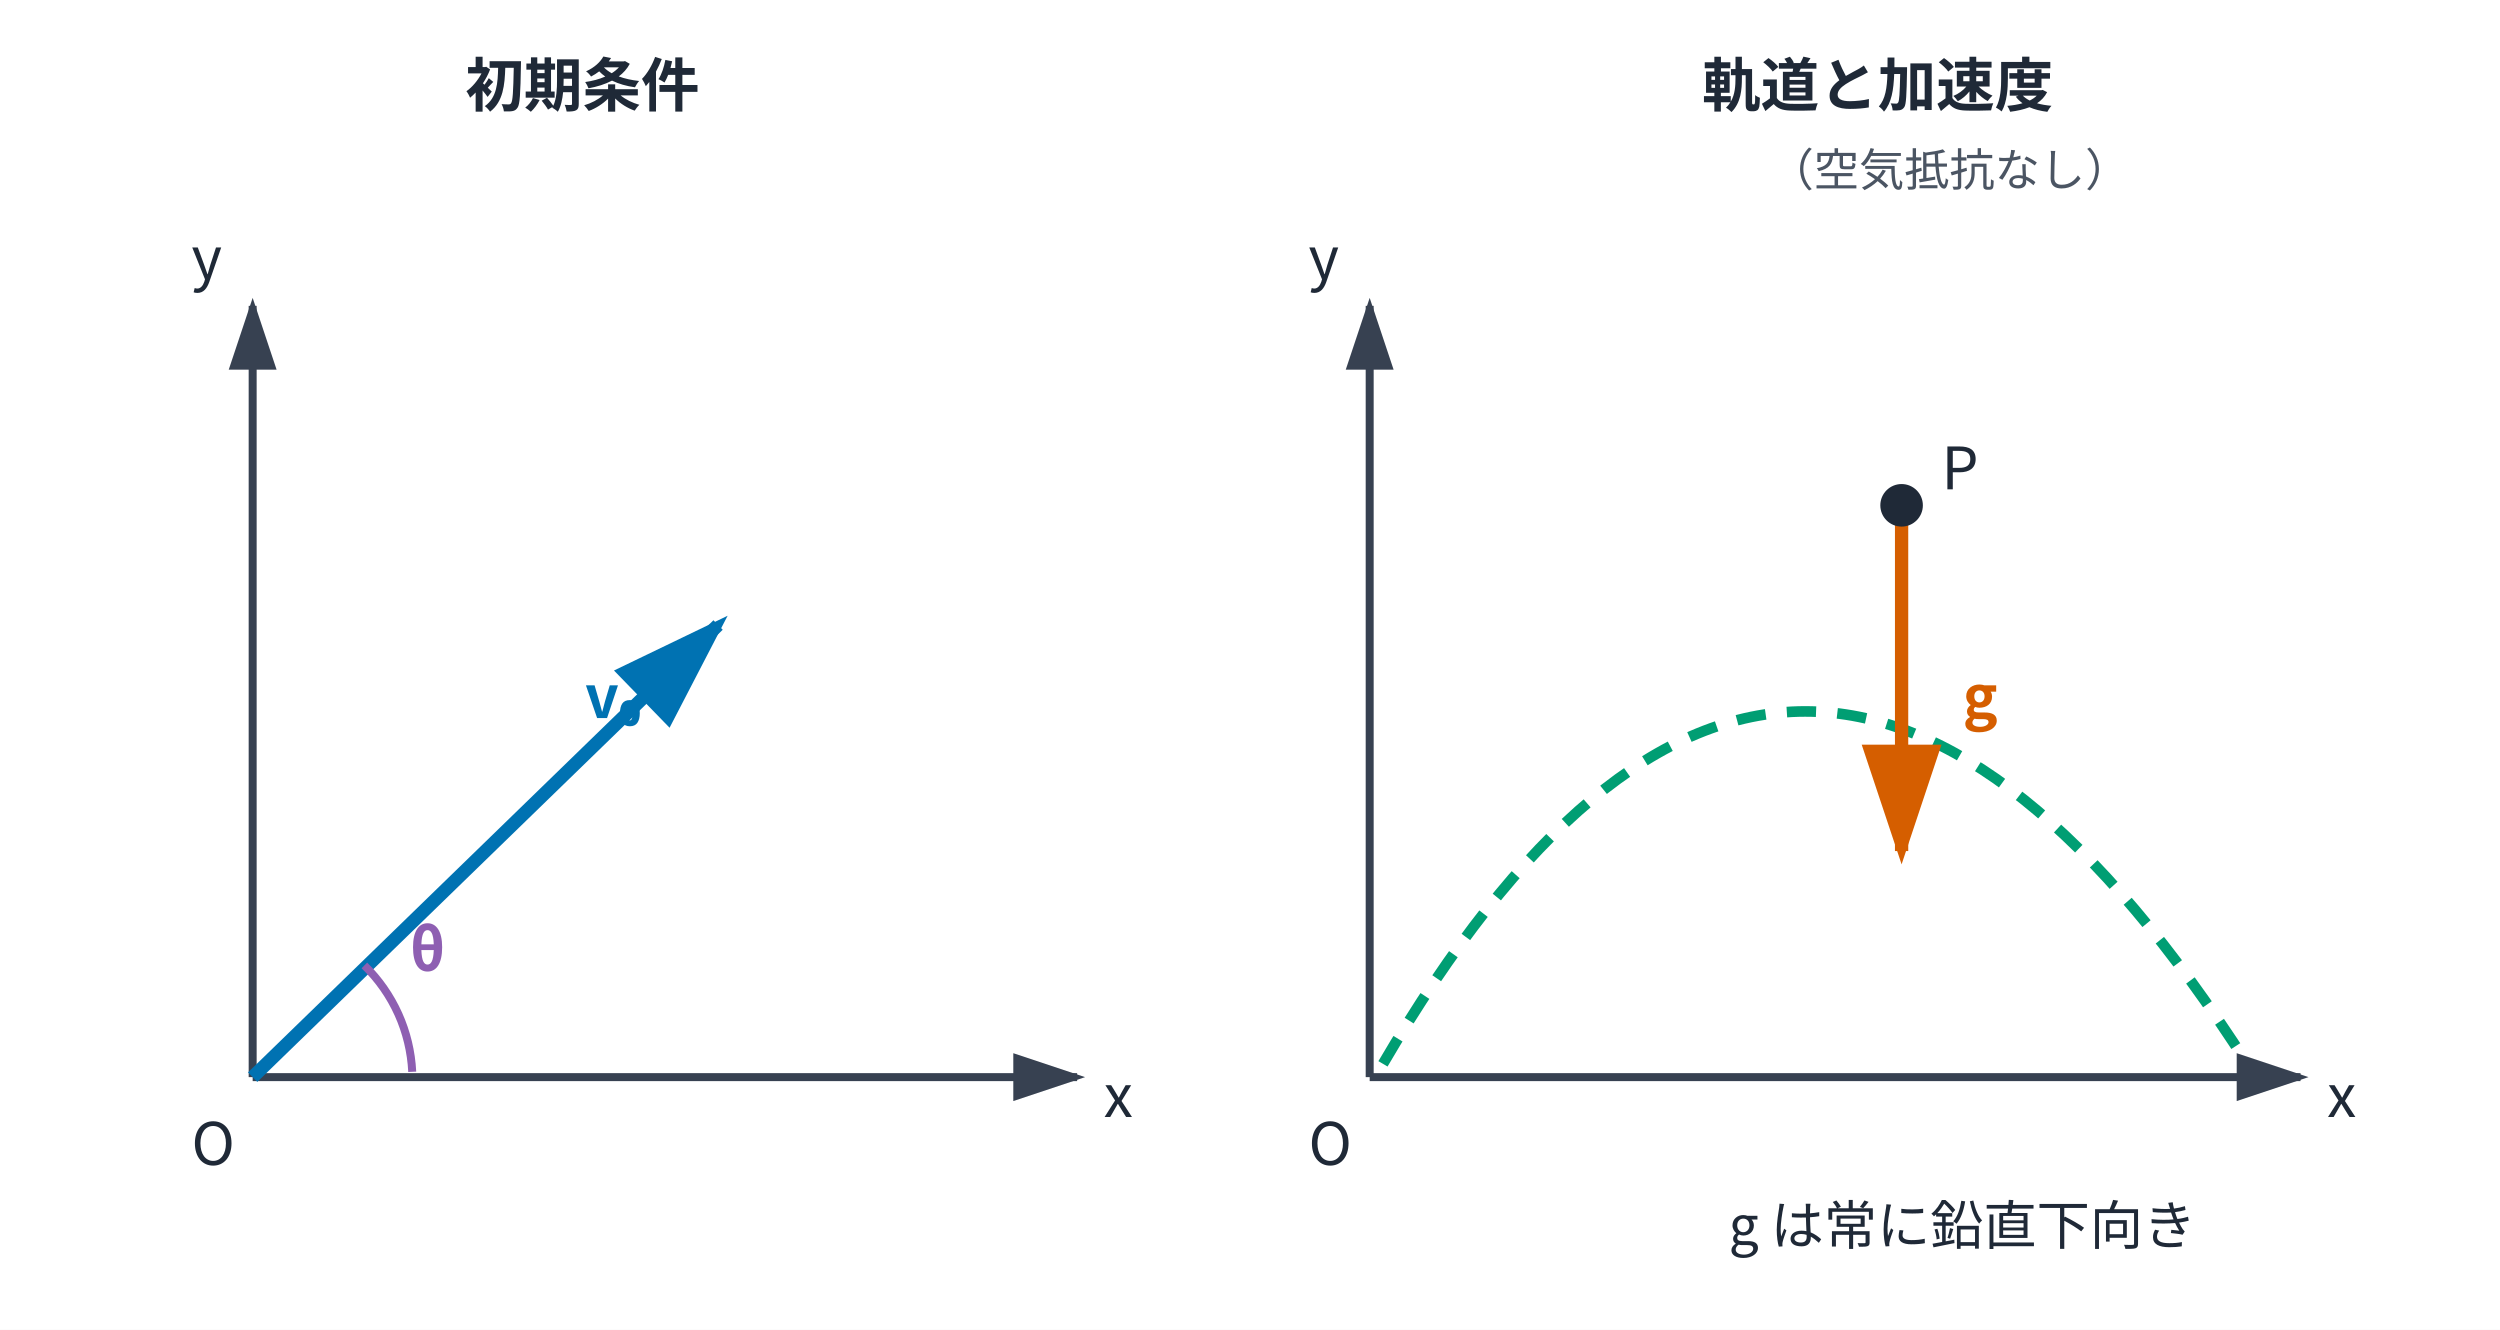
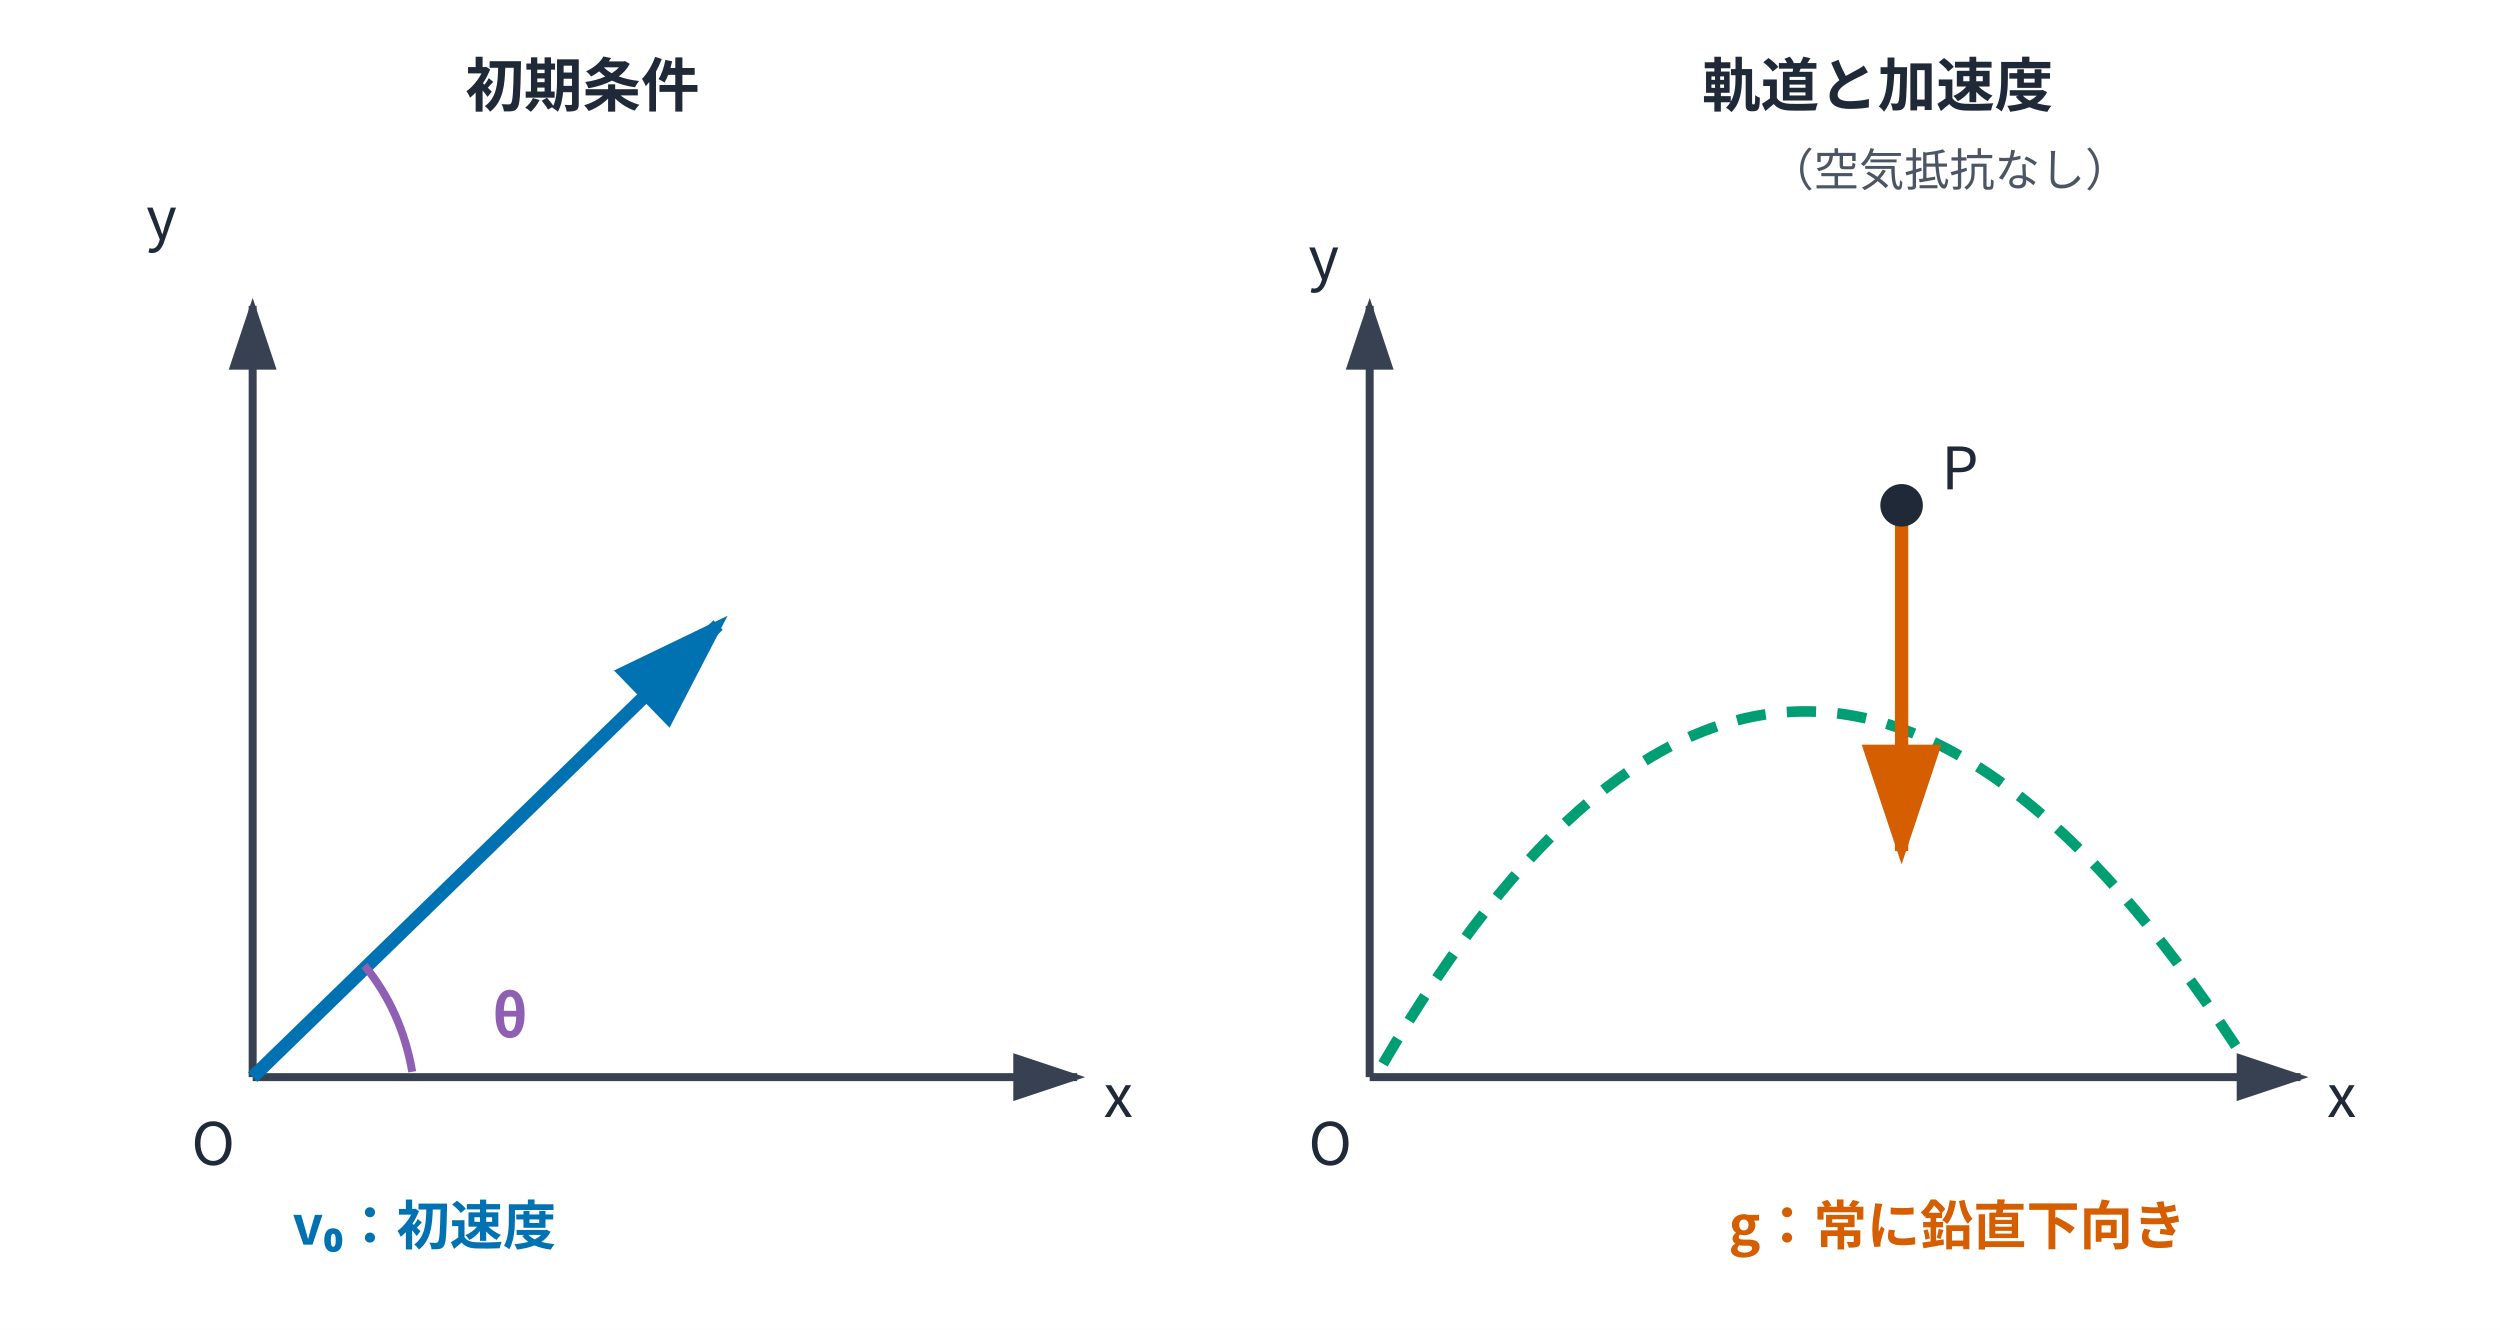
<svg xmlns="http://www.w3.org/2000/svg" data-layout-lint="strict" viewBox="0 0 940 500" role="img" aria-labelledby="title desc">
  <rect width="940" height="500" fill="white" />
  <defs>
    <marker id="arrow-neutral" markerWidth="10" markerHeight="10" refX="8" refY="3" orient="auto">
      <path d="M0,0 L0,6 L9,3 z" fill="#374151" />
    </marker>
    <marker id="arrow-blue" markerWidth="10" markerHeight="10" refX="8" refY="3" orient="auto">
      <path d="M0,0 L0,6 L9,3 z" fill="#0072B2" />
    </marker>
    <marker id="arrow-orange" markerWidth="10" markerHeight="10" refX="8" refY="3" orient="auto">
      <path d="M0,0 L0,6 L9,3 z" fill="#D55E00" />
    </marker>
  </defs>
  <g font-family="Noto Sans CJK JP, sans-serif" fill="#1F2937">
    <text x="175" y="40" font-size="22" font-weight="700">初期条件</text>
    <text x="640" y="40" font-size="22" font-weight="700">軌道と加速度</text>
    <text x="665" y="70" font-size="17" fill="#4B5563">（空気抵抗なし）</text>
  </g>
  <line x1="95" y1="405" x2="405" y2="405" stroke="#374151" stroke-width="3" marker-end="url(#arrow-neutral)" />
  <line x1="95" y1="405" x2="95" y2="115" stroke="#374151" stroke-width="3" marker-end="url(#arrow-neutral)" />
  <line x1="95" y1="405" x2="270" y2="235" stroke="#0072B2" stroke-width="5" marker-end="url(#arrow-blue)" />
-   <path d="M155 403 A60 60 0 0 0 137 363" fill="none" stroke="#8E5FB2" stroke-width="3" />
+   <path d="M155 403 Q151 380 137 363" fill="none" stroke="#8E5FB2" stroke-width="3" />
  <g font-family="Noto Sans CJK JP, sans-serif" font-size="22" fill="#1F2937">
    <text x="415" y="420">x</text>
-     <text x="72" y="105">y</text>
+     <text x="55" y="90">y</text>
    <text x="72" y="438">O</text>
-     <text x="220" y="270" fill="#0072B2" font-weight="700">v₀</text>
-     <text x="154" y="365" fill="#8E5FB2" font-weight="700">θ</text>
+     <text x="185" y="390" fill="#8E5FB2" font-weight="700">θ</text>
  </g>
  <line x1="515" y1="405" x2="865" y2="405" stroke="#374151" stroke-width="3" marker-end="url(#arrow-neutral)" />
  <line x1="515" y1="405" x2="515" y2="115" stroke="#374151" stroke-width="3" marker-end="url(#arrow-neutral)" />
  <path d="M520 400 Q675 135 845 400" fill="none" stroke="#009E73" stroke-width="4" stroke-dasharray="11 8" />
  <line x1="715" y1="190" x2="715" y2="320" stroke="#D55E00" stroke-width="5" marker-end="url(#arrow-orange)" />
  <circle cx="715" cy="190" r="8" fill="#1F2937" />
  <g font-family="Noto Sans CJK JP, sans-serif" font-size="22" fill="#1F2937">
    <text x="875" y="420">x</text>
    <text x="492" y="105">y</text>
    <text x="492" y="438">O</text>
    <text x="730" y="184">P</text>
-     <text x="738" y="270" fill="#D55E00" font-weight="700">g</text>
  </g>
-   <text x="650" y="468" font-family="Noto Sans CJK JP, sans-serif" font-size="20" fill="#1F2937">g は常に鉛直下向き</text>
+   <text x="110" y="468" font-family="Noto Sans CJK JP, sans-serif" font-size="20" fill="#0072B2" font-weight="700">v₀：初速度</text>
+   <text x="650" y="468" font-family="Noto Sans CJK JP, sans-serif" font-size="20" fill="#D55E00" font-weight="700">g：常に鉛直下向き</text>
</svg>
